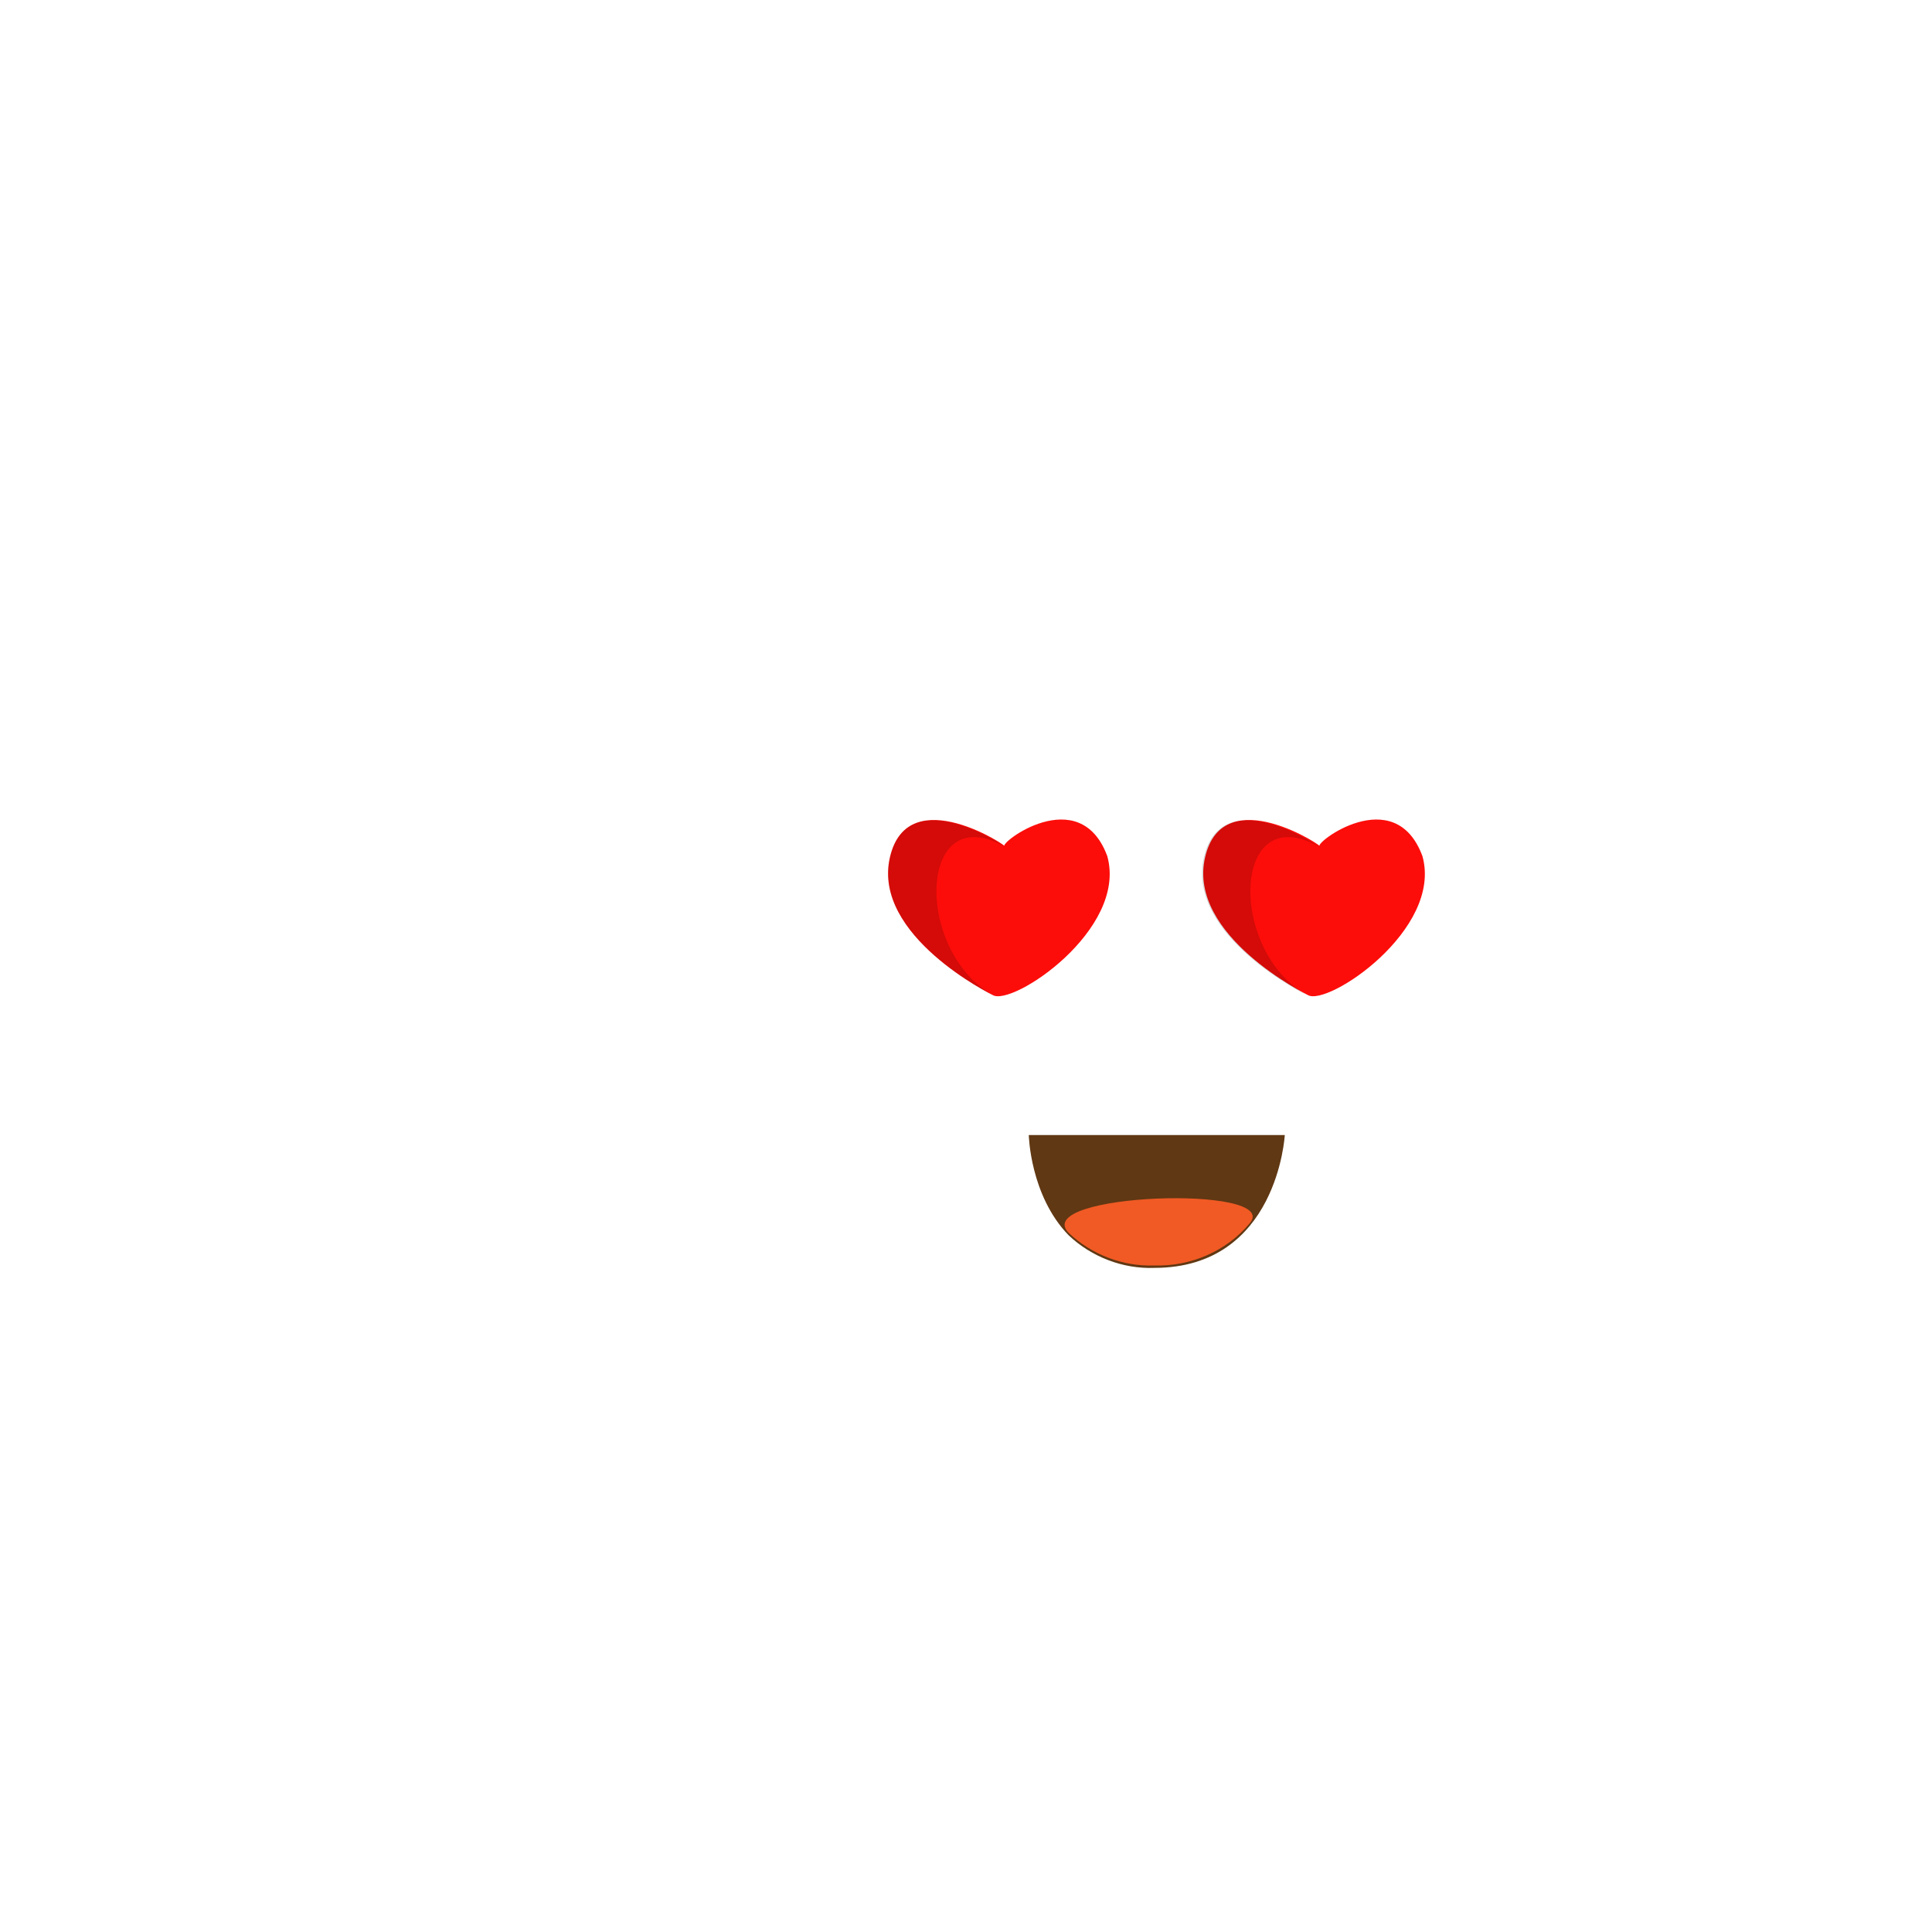
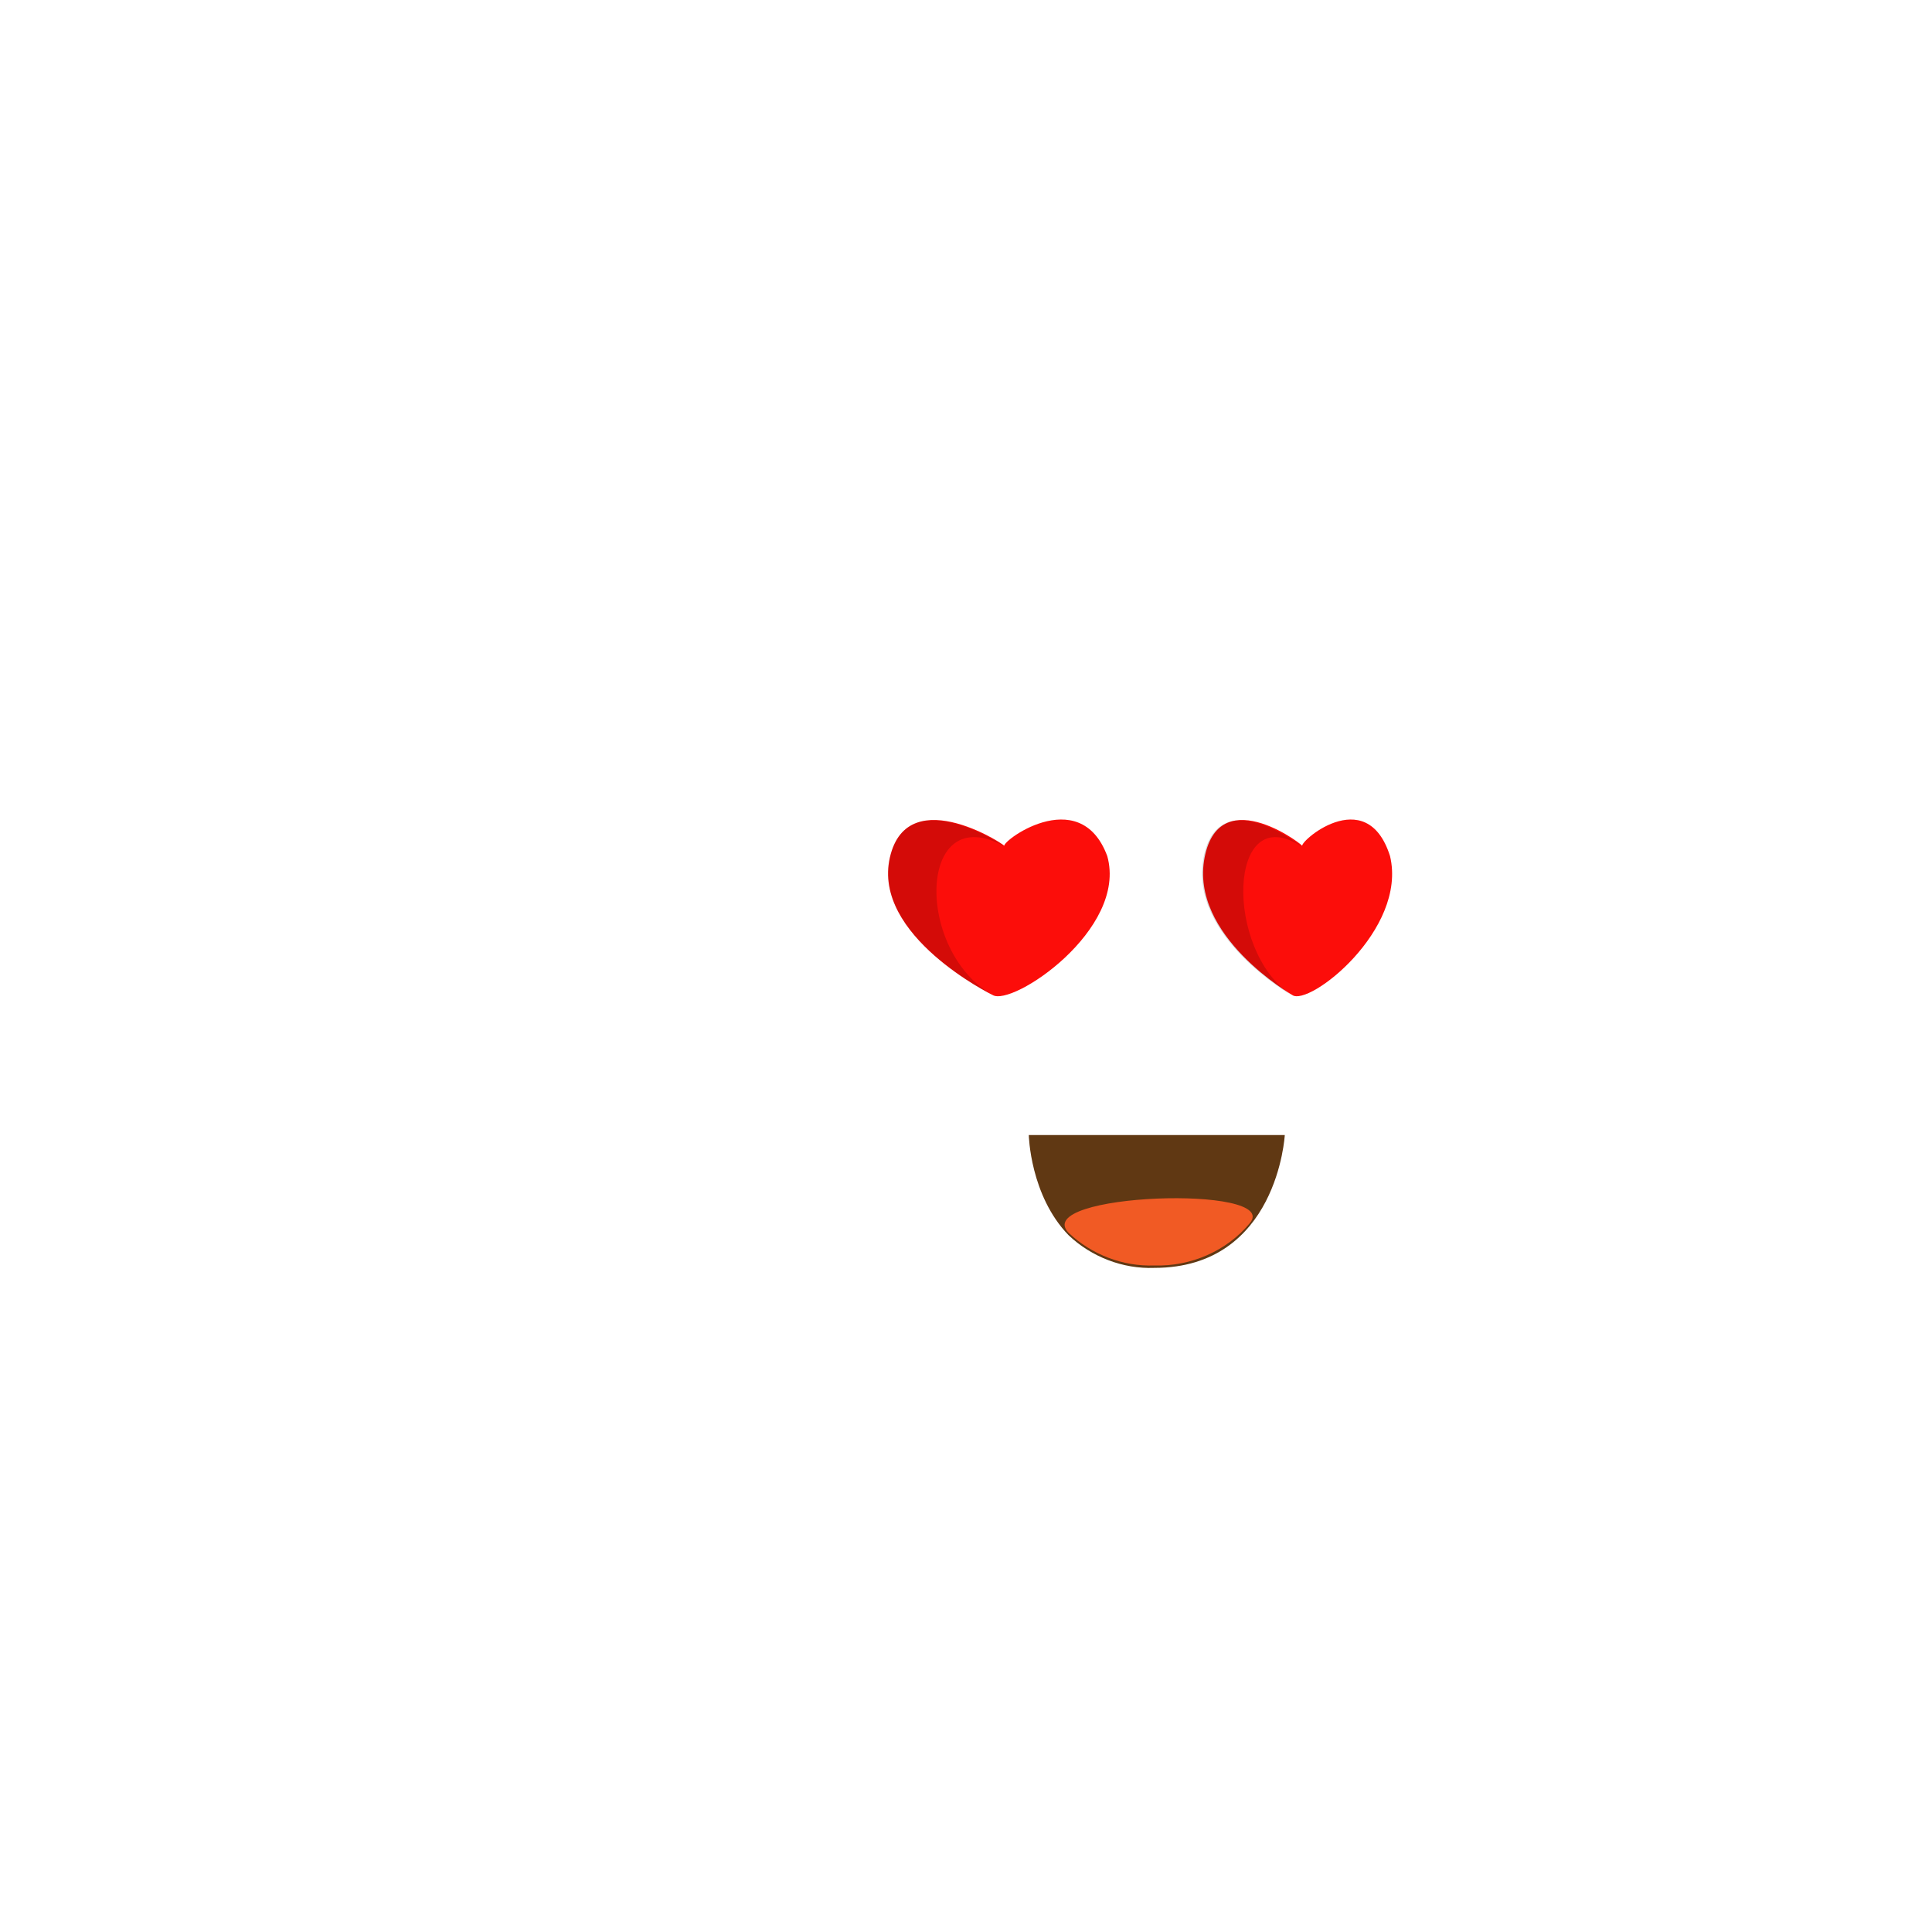
<svg xmlns="http://www.w3.org/2000/svg" version="1.1" id="Layer_1" x="0px" y="0px" viewBox="0 0 160 160" style="enable-background:new 0 0 160 160;" xml:space="preserve">
-   <style type="text/css">
+   <defs id="defs21" />
+   <style type="text/css" id="style2">
	.st0{fill:#603813;}
	.st1{fill:#F15A24;}
	.st2{fill:#FC0D0A;}
	.st3{opacity:0.16;enable-background:new    ;}
</style>
-   <path class="st0" d="M85.2,94h21.2c0,0-0.6,11-10.8,11c-2.6,0.1-5.2-0.9-7.1-2.7C85.3,99,85.2,94,85.2,94z" />
-   <path class="st1" d="M103.5,101.3c-1.9,2.3-4.9,3.6-7.9,3.5c-2.6,0.1-5.2-0.9-7.1-2.7C85.3,98.8,106.2,98.1,103.5,101.3z" />
-   <path class="st2" d="M82.2,82.4c0,0-10-4.9-8.5-11.4s10.1-0.7,9.5-0.9s6.2-5.4,8.5,0.8C93.4,77,83.8,83.4,82.2,82.4z" />
-   <path class="st3" d="M82.2,82.4c0,0-10-4.9-8.5-11.4s10-0.6,9.5-0.9C76,66.1,75.7,78.7,82.2,82.4z" />
-   <path class="st2" d="M108.3,82.4c0,0-10-4.9-8.5-11.4s10.1-0.7,9.5-0.9s6.2-5.4,8.5,0.8C119.5,77,109.9,83.4,108.3,82.4z" />
-   <path class="st3" d="M108.2,82.4c0,0-10-4.9-8.5-11.4s10-0.6,9.5-0.9C102,66.1,101.7,78.7,108.2,82.4z" />
+   <path class="st0" d="M85.2,94h21.2c0,0-0.6,11-10.8,11c-2.6,0.1-5.2-0.9-7.1-2.7C85.3,99,85.2,94,85.2,94z" id="path6" />
+   <path class="st1" d="M103.5,101.3c-1.9,2.3-4.9,3.6-7.9,3.5c-2.6,0.1-5.2-0.9-7.1-2.7C85.3,98.8,106.2,98.1,103.5,101.3z" id="path8" />
+   <path class="st2" d="M82.2,82.4c0,0-10-4.9-8.5-11.4s10.1-0.7,9.5-0.9s6.2-5.4,8.5,0.8C93.4,77,83.8,83.4,82.2,82.4z" id="path10" />
+   <path class="st3" d="M82.2,82.4c0,0-10-4.9-8.5-11.4s10-0.6,9.5-0.9C76,66.1,75.7,78.7,82.2,82.4z" id="path12" />
+   <path class="st2" d="m 107.014,82.4 c 0,0 -8.53,-4.9 -7.251,-11.4 1.28,-6.5 8.616,-0.7 8.104,-0.9 -0.512,-0.2 5.289,-5.4 7.251,0.8 1.45,6.1 -6.739,12.5 -8.104,11.5 z" id="path14" style="fill:#fc0d0a;stroke-width:0.924" />
+   <path class="st3" d="m 106.928,82.4 c 0,0 -8.53,-4.9 -7.251,-11.4 1.28,-6.5 8.53,-0.6 8.104,-0.9 -6.142,-4 -6.398,8.6 -0.853,12.3 z" id="path16" style="opacity:0.16;stroke-width:0.924;enable-background:new" />
</svg>
